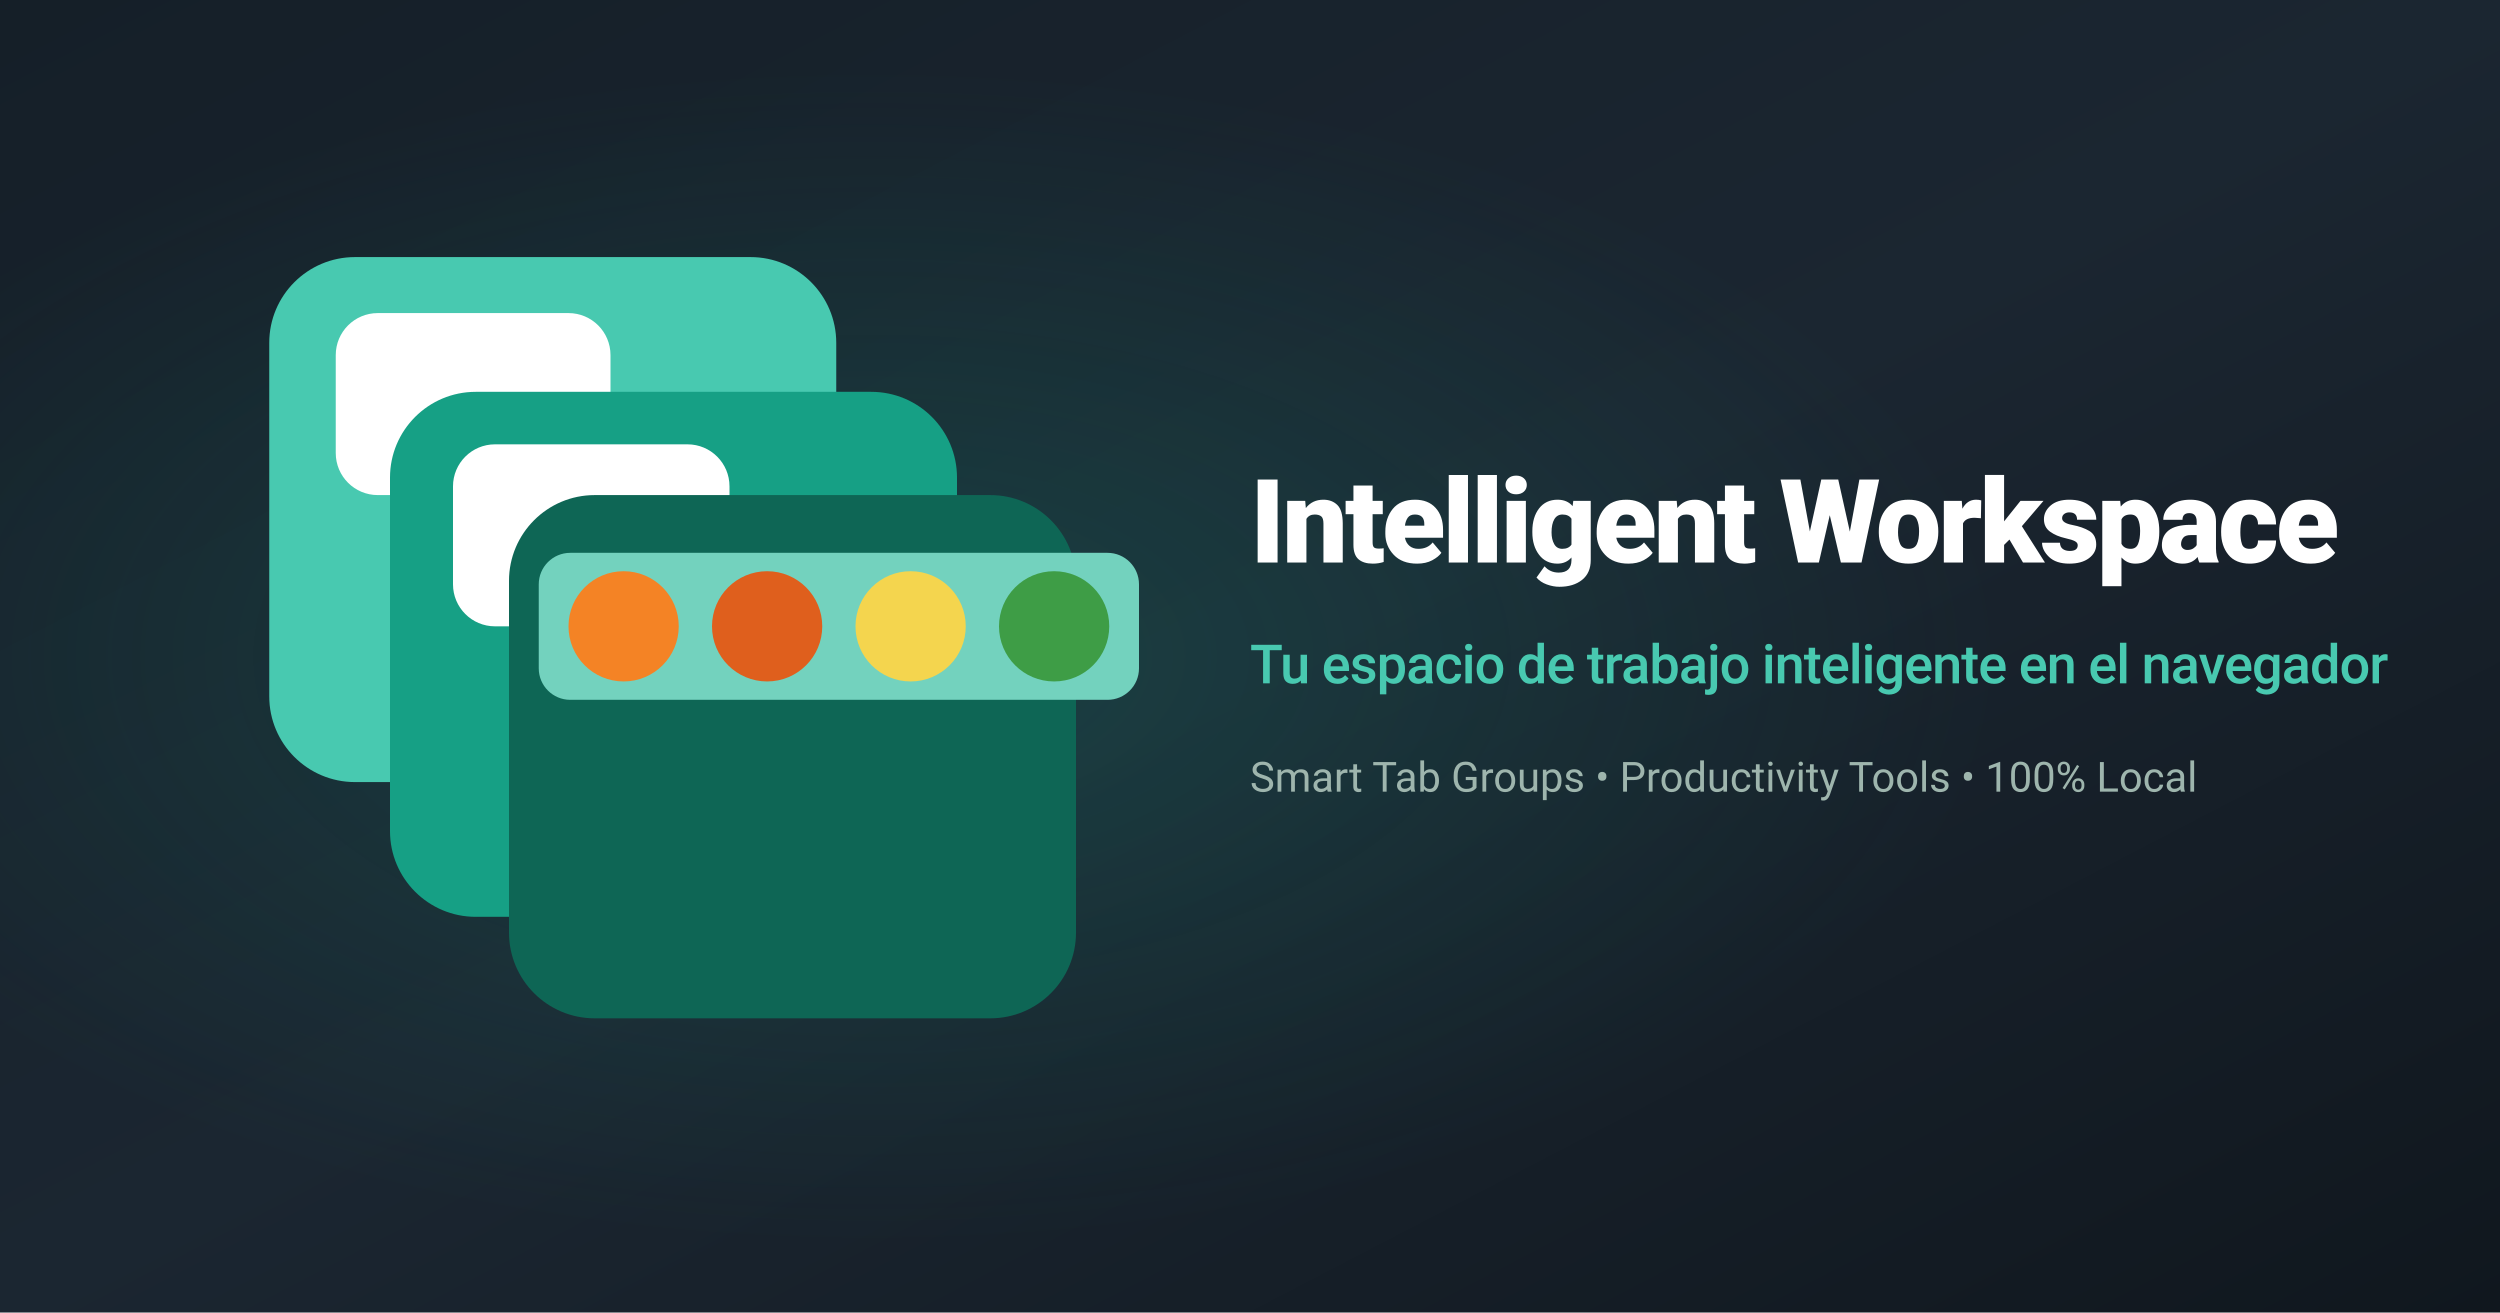
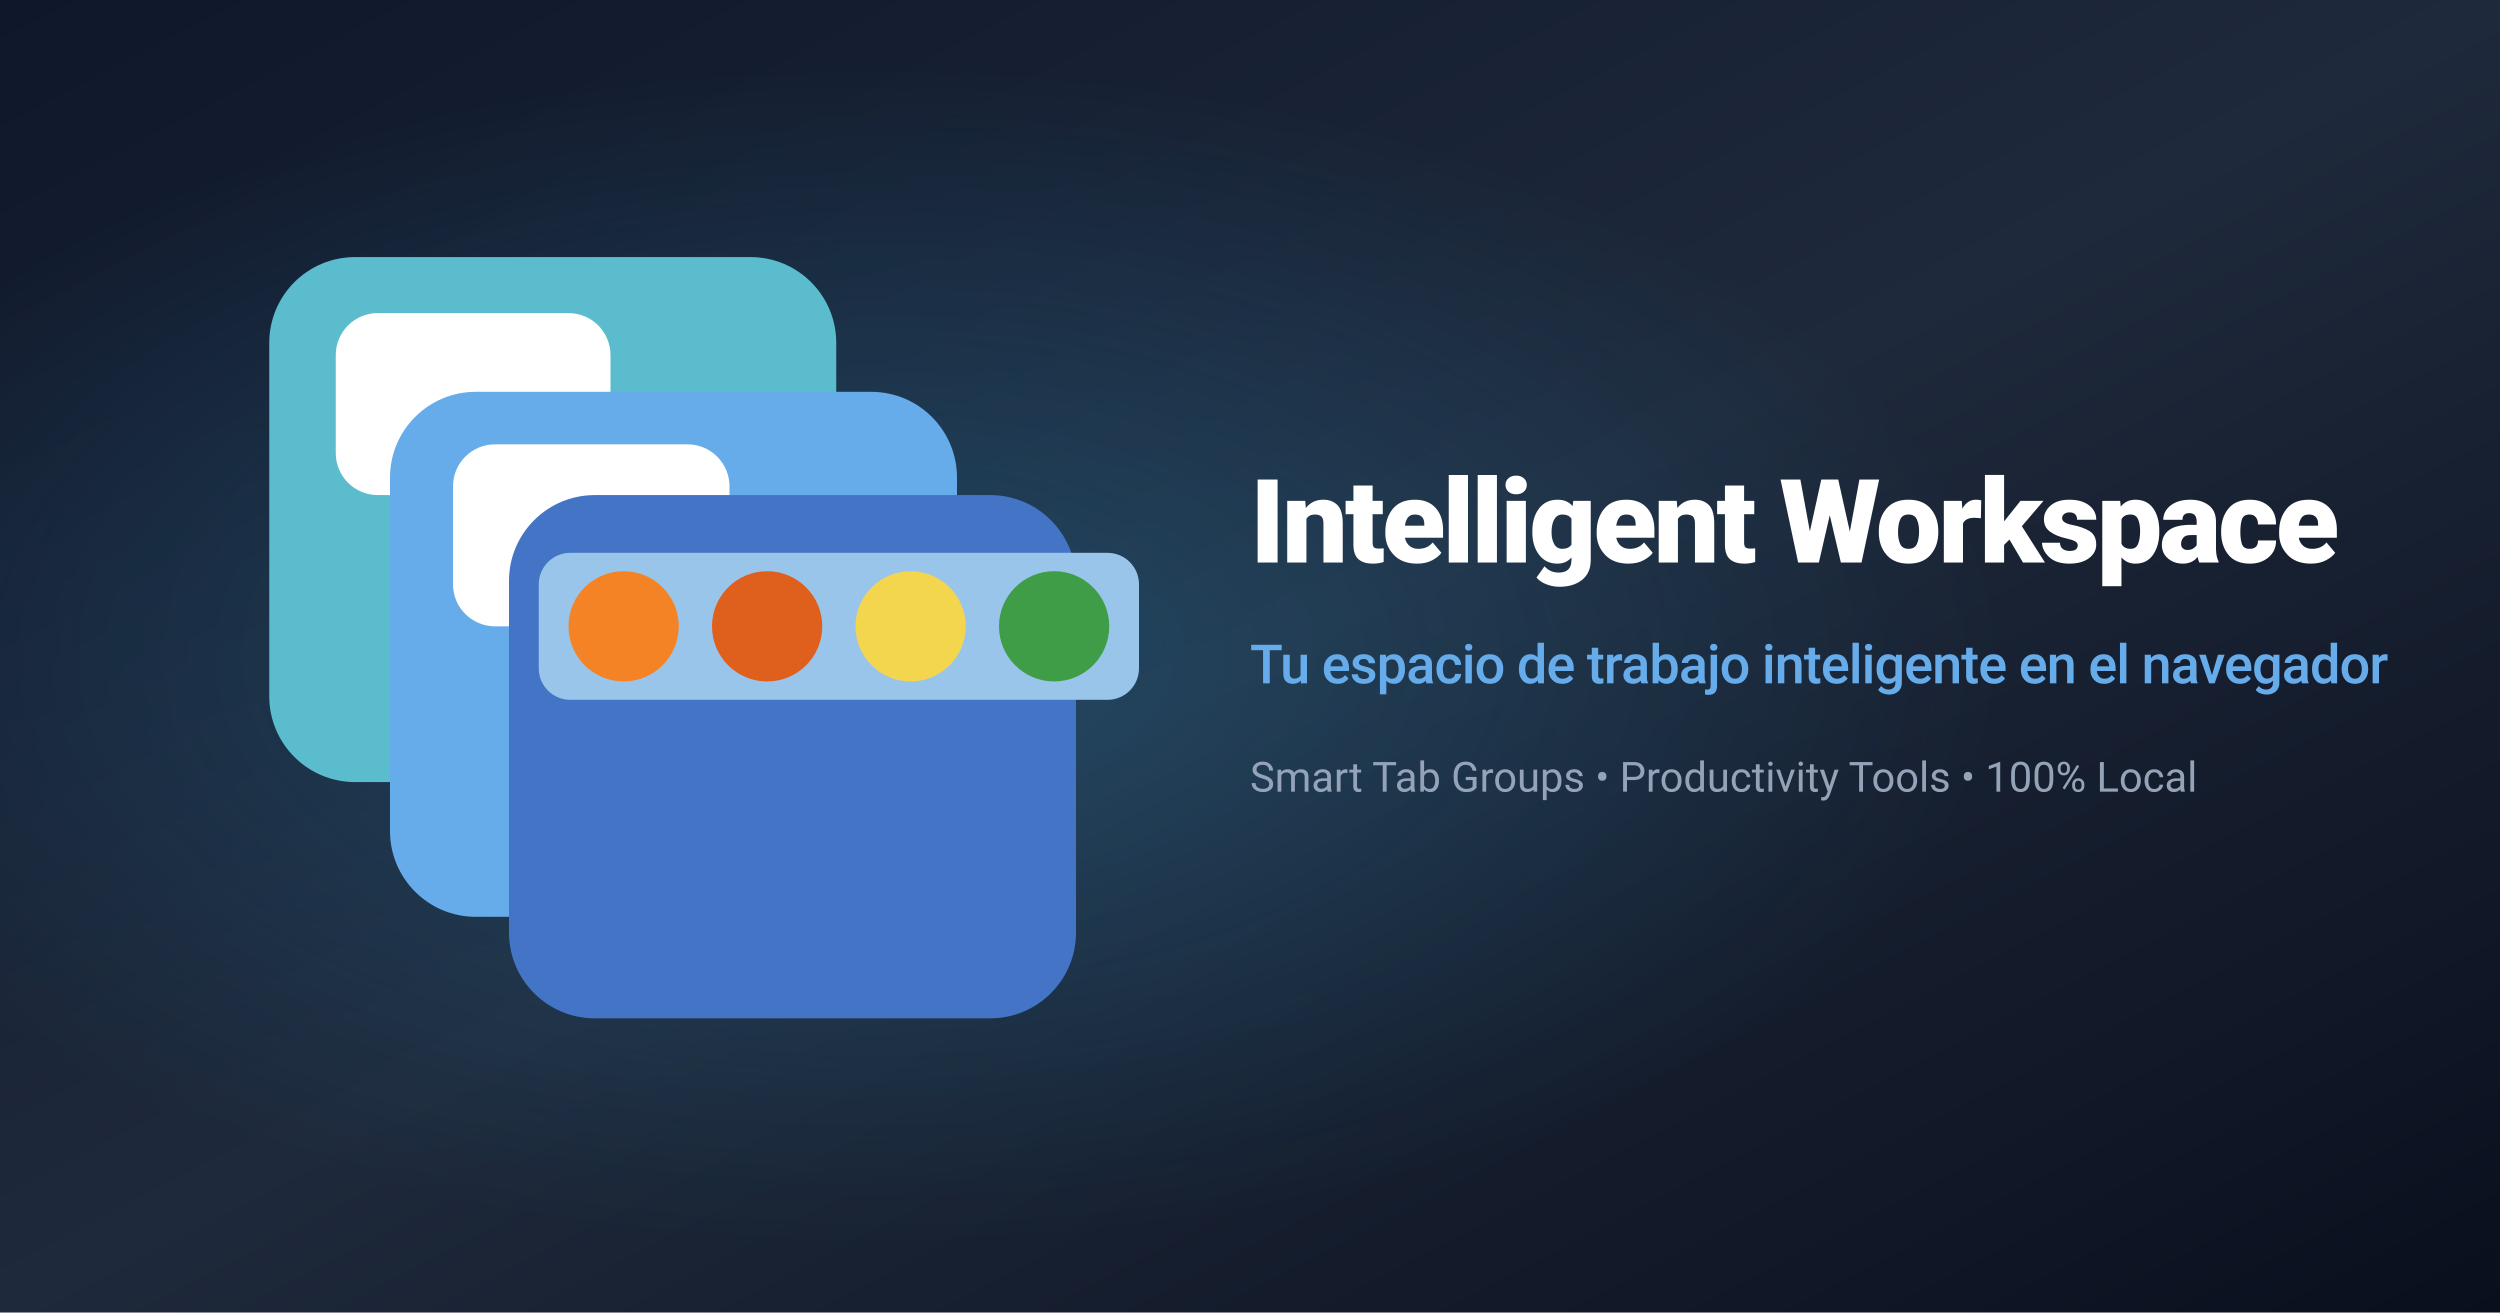
<svg xmlns="http://www.w3.org/2000/svg" width="1200" height="630" viewBox="0 0 1200 630">
  <defs>
    <linearGradient id="bg" x1="0%" y1="0%" x2="100%" y2="100%">
-       <stop offset="0%" stop-color="#151f28" />
-       <stop offset="50%" stop-color="#1b2631" />
-       <stop offset="100%" stop-color="#10171e" />
+       <stop offset="0%" stop-color="#0f172a" />
+       <stop offset="50%" stop-color="#1e293b" />
+       <stop offset="100%" stop-color="#0a0f1d" />
    </linearGradient>
    <radialGradient id="glow" cx="35%" cy="50%" r="45%">
-       <stop offset="0%" stop-color="#16a085" stop-opacity="0.22" />
-       <stop offset="100%" stop-color="#16a085" stop-opacity="0" />
+       <stop offset="0%" stop-color="#38bdf8" stop-opacity="0.22" />
+       <stop offset="100%" stop-color="#38bdf8" stop-opacity="0" />
    </radialGradient>
  </defs>
  <rect width="1200" height="630" fill="url(#bg)" />
  <rect width="1200" height="630" fill="url(#glow)" />
  <g transform="translate(120, 115) scale(0.84)">
-     <rect x="11" y="10" width="324" height="300" rx="49" fill="#48C9B0" />
+     <rect x="11" y="10" width="324" height="300" rx="49" fill="#5ABCCC" />
    <rect x="49" y="42" width="157" height="104" rx="24" fill="#FFFFFF" />
-     <rect x="80" y="87" width="324" height="300" rx="49" fill="#16A085" />
+     <rect x="80" y="87" width="324" height="300" rx="49" fill="#66ACEB" />
    <rect x="116" y="117" width="158" height="104" rx="24" fill="#FFFFFF" />
-     <rect x="148" y="146" width="324" height="299" rx="49" fill="#0E6655" />
-     <rect x="165" y="179" width="343" height="84" rx="18" fill="#73D2BE" />
+     <rect x="148" y="146" width="324" height="299" rx="49" fill="#4474C5" />
+     <rect x="165" y="179" width="343" height="84" rx="18" fill="#9AC5EA" />
    <circle cx="213.5" cy="221" r="31.5" fill="#F48325" />
    <circle cx="295.5" cy="221" r="31.5" fill="#DF5F1D" />
    <circle cx="377.5" cy="221" r="31.5" fill="#F4D54E" />
    <circle cx="459.5" cy="221" r="31.5" fill="#3E9D46" />
  </g>
  <g transform="translate(600, 270)">
    <text x="0" y="0" font-family="-apple-system, BlinkMacSystemFont, 'Segoe UI', Roboto, Inter, sans-serif" font-size="56" font-weight="800" fill="#FFFFFF" letter-spacing="-1.5">Intelligent Workspace</text>
-     <text x="0" y="58" font-family="-apple-system, BlinkMacSystemFont, 'Segoe UI', Roboto, Inter, sans-serif" font-size="26" font-weight="500" fill="#48C9B0" letter-spacing="-0.5">Tu espacio de trabajo inteligente en el navegador</text>
-     <text x="0" y="110" font-family="-apple-system, BlinkMacSystemFont, 'Segoe UI', Roboto, Inter, sans-serif" font-size="20" font-weight="400" fill="#9eb5ad">Smart Tab Groups • Productivity Tools • 100% Local</text>
+     <text x="0" y="58" font-family="-apple-system, BlinkMacSystemFont, 'Segoe UI', Roboto, Inter, sans-serif" font-size="26" font-weight="500" fill="#66ACEB" letter-spacing="-0.5">Tu espacio de trabajo inteligente en el navegador</text>
+     <text x="0" y="110" font-family="-apple-system, BlinkMacSystemFont, 'Segoe UI', Roboto, Inter, sans-serif" font-size="20" font-weight="400" fill="#94a3b8">Smart Tab Groups • Productivity Tools • 100% Local</text>
  </g>
</svg>
